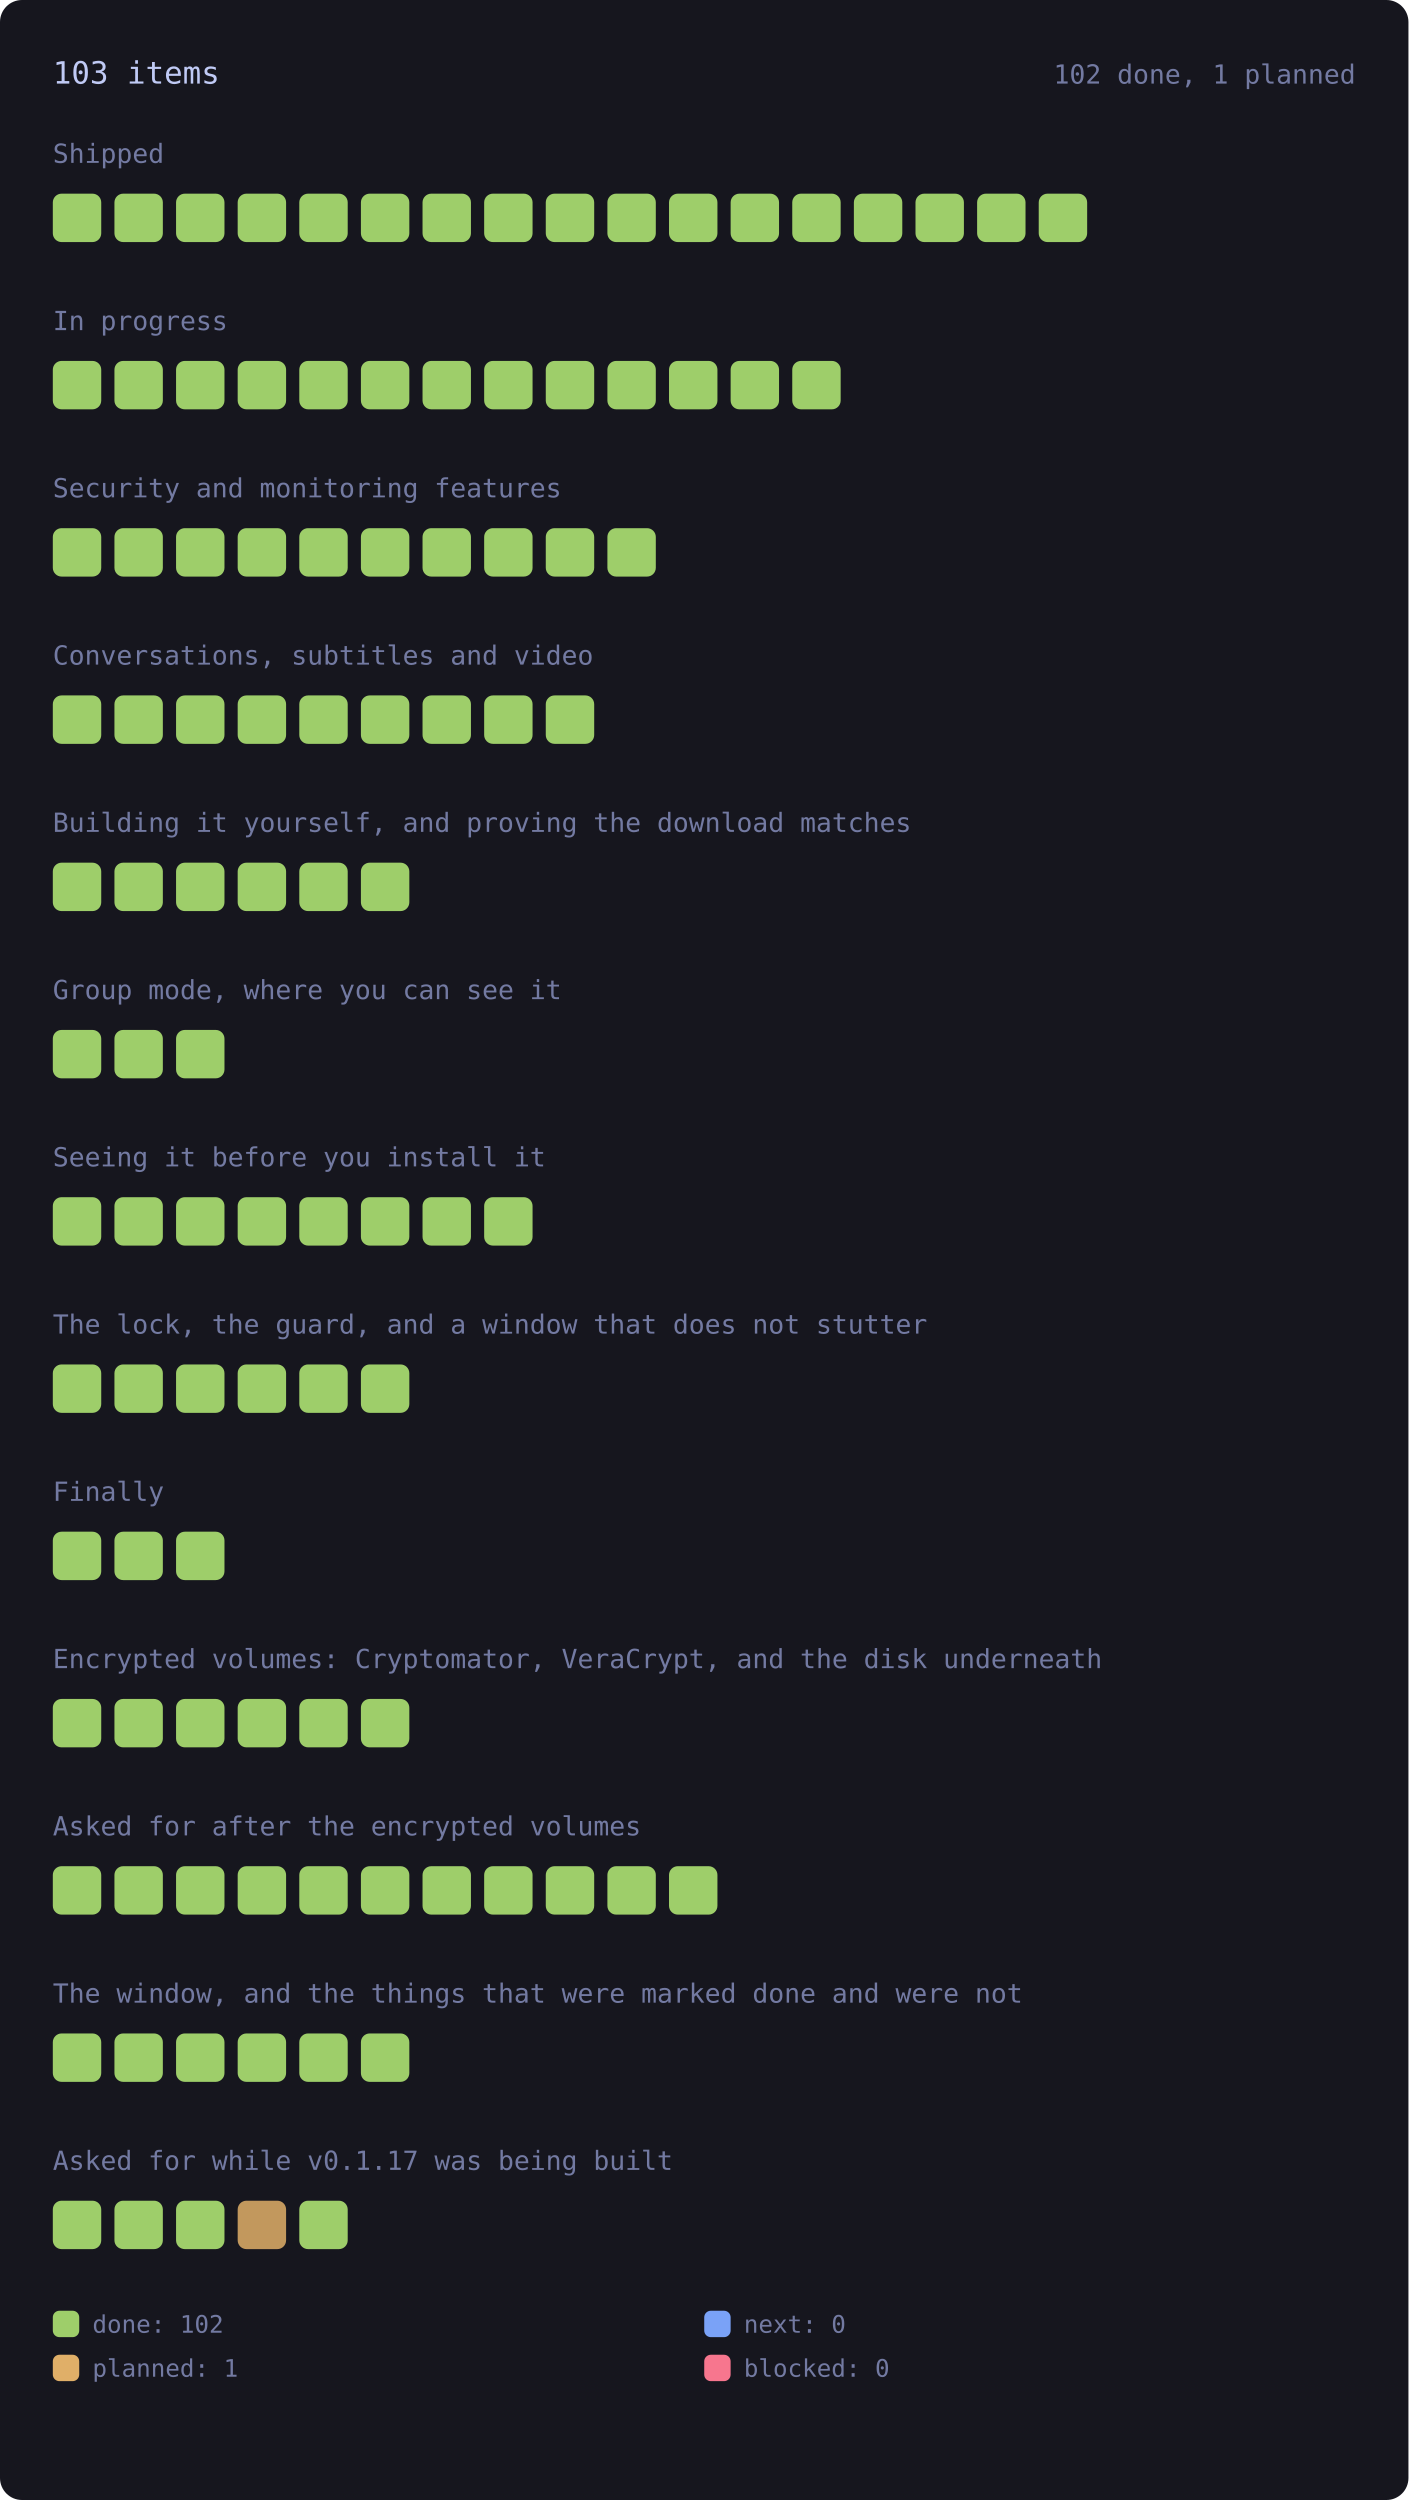
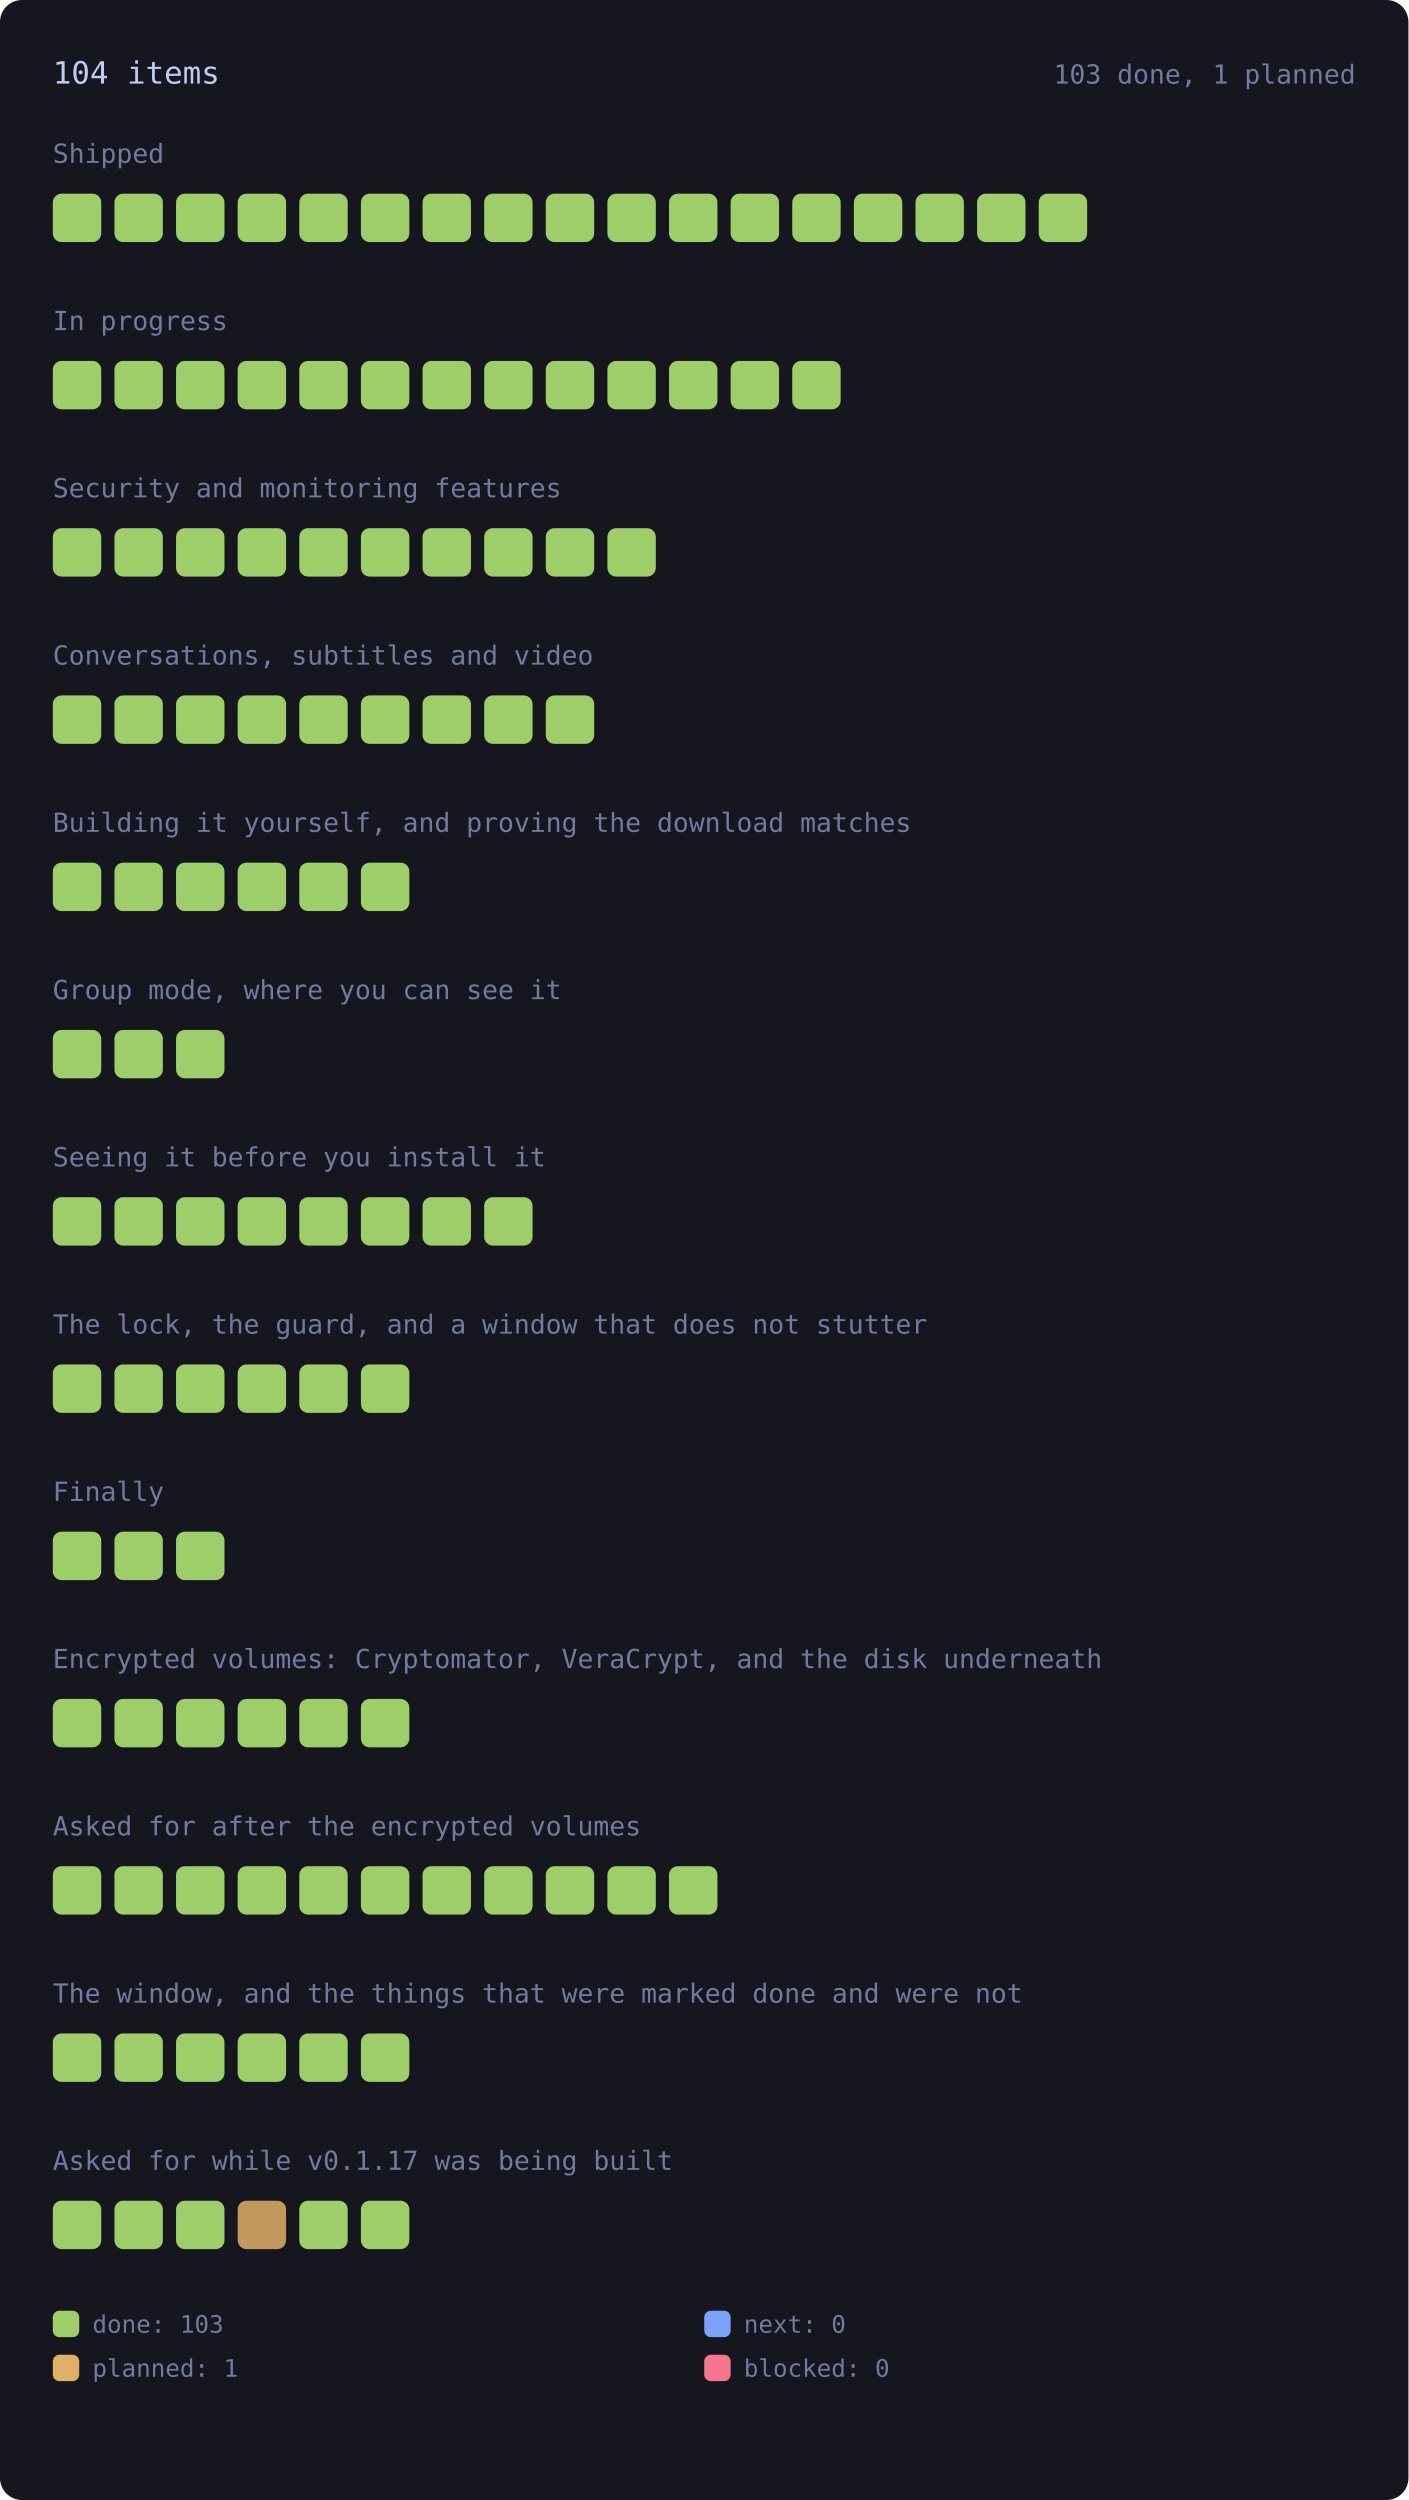
<svg xmlns="http://www.w3.org/2000/svg" viewBox="0 0 640 1136" width="640" height="1136" style="max-width:100%;height:auto" role="img" aria-label="every roadmap item, coloured by state">
  <style>.rm-square{transform-box:fill-box;transform-origin:center;animation:rm-in .45s cubic-bezier(.2,.8,.3,1) both;transition:filter .15s ease}.rm-square:hover{filter:brightness(1.35)}@keyframes rm-in{from{opacity:0;transform:scale(.4)}to{opacity:1;transform:none}}@media (prefers-reduced-motion:reduce){.rm-square{animation:none}}</style>
  <rect x="0" y="0" width="640" height="1136" rx="10" fill="var(--bg-inset, #16161e)" />
-   <text x="24.0" y="38.0" font-family="ui-monospace, SFMono-Regular, Menlo, Consolas, monospace" font-size="14" fill="var(--fg, #c0caf5)">103 items</text>
-   <text x="616.0" y="38.0" font-family="ui-monospace, SFMono-Regular, Menlo, Consolas, monospace" font-size="12" fill="var(--muted, #737aa2)" text-anchor="end">102 done, 1 planned</text>
+   <text x="24.0" y="38.0" font-family="ui-monospace, SFMono-Regular, Menlo, Consolas, monospace" font-size="14" fill="var(--fg, #c0caf5)">104 items</text>
+   <text x="616.0" y="38.0" font-family="ui-monospace, SFMono-Regular, Menlo, Consolas, monospace" font-size="12" fill="var(--muted, #737aa2)" text-anchor="end">103 done, 1 planned</text>
  <text x="24.0" y="74.0" font-family="ui-monospace, SFMono-Regular, Menlo, Consolas, monospace" font-size="12" fill="var(--muted, #737aa2)">Shipped</text>
  <g opacity="1">
    <rect class="rm-square" style="animation-delay:0ms" x="24.0" y="88.0" width="22.0" height="22.0" rx="4" fill="var(--ok, #9ece6a)" />
  </g>
  <g opacity="1">
    <rect class="rm-square" style="animation-delay:12ms" x="52.0" y="88.0" width="22.0" height="22.0" rx="4" fill="var(--ok, #9ece6a)" />
  </g>
  <g opacity="1">
    <rect class="rm-square" style="animation-delay:24ms" x="80.0" y="88.0" width="22.0" height="22.0" rx="4" fill="var(--ok, #9ece6a)" />
  </g>
  <g opacity="1">
    <rect class="rm-square" style="animation-delay:36ms" x="108.0" y="88.0" width="22.0" height="22.0" rx="4" fill="var(--ok, #9ece6a)" />
  </g>
  <g opacity="1">
    <rect class="rm-square" style="animation-delay:48ms" x="136.0" y="88.0" width="22.0" height="22.0" rx="4" fill="var(--ok, #9ece6a)" />
  </g>
  <g opacity="1">
    <rect class="rm-square" style="animation-delay:60ms" x="164.0" y="88.0" width="22.0" height="22.0" rx="4" fill="var(--ok, #9ece6a)" />
  </g>
  <g opacity="1">
    <rect class="rm-square" style="animation-delay:72ms" x="192.0" y="88.0" width="22.0" height="22.0" rx="4" fill="var(--ok, #9ece6a)" />
  </g>
  <g opacity="1">
    <rect class="rm-square" style="animation-delay:84ms" x="220.0" y="88.0" width="22.0" height="22.0" rx="4" fill="var(--ok, #9ece6a)" />
  </g>
  <g opacity="1">
    <rect class="rm-square" style="animation-delay:96ms" x="248.0" y="88.0" width="22.0" height="22.0" rx="4" fill="var(--ok, #9ece6a)" />
  </g>
  <g opacity="1">
    <rect class="rm-square" style="animation-delay:108ms" x="276.0" y="88.0" width="22.0" height="22.0" rx="4" fill="var(--ok, #9ece6a)" />
  </g>
  <g opacity="1">
    <rect class="rm-square" style="animation-delay:120ms" x="304.0" y="88.0" width="22.0" height="22.0" rx="4" fill="var(--ok, #9ece6a)" />
  </g>
  <g opacity="1">
    <rect class="rm-square" style="animation-delay:132ms" x="332.0" y="88.0" width="22.0" height="22.0" rx="4" fill="var(--ok, #9ece6a)" />
  </g>
  <g opacity="1">
    <rect class="rm-square" style="animation-delay:144ms" x="360.0" y="88.0" width="22.0" height="22.0" rx="4" fill="var(--ok, #9ece6a)" />
  </g>
  <g opacity="1">
    <rect class="rm-square" style="animation-delay:156ms" x="388.0" y="88.0" width="22.0" height="22.0" rx="4" fill="var(--ok, #9ece6a)" />
  </g>
  <g opacity="1">
    <rect class="rm-square" style="animation-delay:168ms" x="416.0" y="88.0" width="22.0" height="22.0" rx="4" fill="var(--ok, #9ece6a)" />
  </g>
  <g opacity="1">
    <rect class="rm-square" style="animation-delay:180ms" x="444.0" y="88.0" width="22.0" height="22.0" rx="4" fill="var(--ok, #9ece6a)" />
  </g>
  <g opacity="1">
    <rect class="rm-square" style="animation-delay:192ms" x="472.0" y="88.0" width="22.0" height="22.0" rx="4" fill="var(--ok, #9ece6a)" />
  </g>
  <text x="24.0" y="150.0" font-family="ui-monospace, SFMono-Regular, Menlo, Consolas, monospace" font-size="12" fill="var(--muted, #737aa2)">In progress</text>
  <g opacity="1">
    <rect class="rm-square" style="animation-delay:0ms" x="24.0" y="164.0" width="22.0" height="22.0" rx="4" fill="var(--ok, #9ece6a)" />
  </g>
  <g opacity="1">
    <rect class="rm-square" style="animation-delay:12ms" x="52.0" y="164.0" width="22.0" height="22.0" rx="4" fill="var(--ok, #9ece6a)" />
  </g>
  <g opacity="1">
    <rect class="rm-square" style="animation-delay:24ms" x="80.0" y="164.0" width="22.0" height="22.0" rx="4" fill="var(--ok, #9ece6a)" />
  </g>
  <g opacity="1">
    <rect class="rm-square" style="animation-delay:36ms" x="108.0" y="164.0" width="22.0" height="22.0" rx="4" fill="var(--ok, #9ece6a)" />
  </g>
  <g opacity="1">
    <rect class="rm-square" style="animation-delay:48ms" x="136.0" y="164.0" width="22.0" height="22.0" rx="4" fill="var(--ok, #9ece6a)" />
  </g>
  <g opacity="1">
    <rect class="rm-square" style="animation-delay:60ms" x="164.0" y="164.0" width="22.0" height="22.0" rx="4" fill="var(--ok, #9ece6a)" />
  </g>
  <g opacity="1">
    <rect class="rm-square" style="animation-delay:72ms" x="192.0" y="164.0" width="22.0" height="22.0" rx="4" fill="var(--ok, #9ece6a)" />
  </g>
  <g opacity="1">
    <rect class="rm-square" style="animation-delay:84ms" x="220.0" y="164.0" width="22.0" height="22.0" rx="4" fill="var(--ok, #9ece6a)" />
  </g>
  <g opacity="1">
    <rect class="rm-square" style="animation-delay:96ms" x="248.0" y="164.0" width="22.0" height="22.0" rx="4" fill="var(--ok, #9ece6a)" />
  </g>
  <g opacity="1">
    <rect class="rm-square" style="animation-delay:108ms" x="276.0" y="164.0" width="22.0" height="22.0" rx="4" fill="var(--ok, #9ece6a)" />
  </g>
  <g opacity="1">
    <rect class="rm-square" style="animation-delay:120ms" x="304.0" y="164.0" width="22.0" height="22.0" rx="4" fill="var(--ok, #9ece6a)" />
  </g>
  <g opacity="1">
    <rect class="rm-square" style="animation-delay:132ms" x="332.0" y="164.0" width="22.0" height="22.0" rx="4" fill="var(--ok, #9ece6a)" />
  </g>
  <g opacity="1">
    <rect class="rm-square" style="animation-delay:144ms" x="360.0" y="164.0" width="22.0" height="22.0" rx="4" fill="var(--ok, #9ece6a)" />
  </g>
  <text x="24.0" y="226.0" font-family="ui-monospace, SFMono-Regular, Menlo, Consolas, monospace" font-size="12" fill="var(--muted, #737aa2)">Security and monitoring features</text>
  <g opacity="1">
    <rect class="rm-square" style="animation-delay:0ms" x="24.0" y="240.0" width="22.0" height="22.0" rx="4" fill="var(--ok, #9ece6a)" />
  </g>
  <g opacity="1">
    <rect class="rm-square" style="animation-delay:12ms" x="52.0" y="240.0" width="22.0" height="22.0" rx="4" fill="var(--ok, #9ece6a)" />
  </g>
  <g opacity="1">
    <rect class="rm-square" style="animation-delay:24ms" x="80.0" y="240.0" width="22.0" height="22.0" rx="4" fill="var(--ok, #9ece6a)" />
  </g>
  <g opacity="1">
    <rect class="rm-square" style="animation-delay:36ms" x="108.0" y="240.0" width="22.0" height="22.0" rx="4" fill="var(--ok, #9ece6a)" />
  </g>
  <g opacity="1">
    <rect class="rm-square" style="animation-delay:48ms" x="136.0" y="240.0" width="22.0" height="22.0" rx="4" fill="var(--ok, #9ece6a)" />
  </g>
  <g opacity="1">
    <rect class="rm-square" style="animation-delay:60ms" x="164.0" y="240.0" width="22.0" height="22.0" rx="4" fill="var(--ok, #9ece6a)" />
  </g>
  <g opacity="1">
    <rect class="rm-square" style="animation-delay:72ms" x="192.0" y="240.0" width="22.0" height="22.0" rx="4" fill="var(--ok, #9ece6a)" />
  </g>
  <g opacity="1">
    <rect class="rm-square" style="animation-delay:84ms" x="220.0" y="240.0" width="22.0" height="22.0" rx="4" fill="var(--ok, #9ece6a)" />
  </g>
  <g opacity="1">
    <rect class="rm-square" style="animation-delay:96ms" x="248.0" y="240.0" width="22.0" height="22.0" rx="4" fill="var(--ok, #9ece6a)" />
  </g>
  <g opacity="1">
    <rect class="rm-square" style="animation-delay:108ms" x="276.0" y="240.0" width="22.0" height="22.0" rx="4" fill="var(--ok, #9ece6a)" />
  </g>
  <text x="24.0" y="302.0" font-family="ui-monospace, SFMono-Regular, Menlo, Consolas, monospace" font-size="12" fill="var(--muted, #737aa2)">Conversations, subtitles and video</text>
  <g opacity="1">
    <rect class="rm-square" style="animation-delay:0ms" x="24.0" y="316.0" width="22.0" height="22.0" rx="4" fill="var(--ok, #9ece6a)" />
  </g>
  <g opacity="1">
    <rect class="rm-square" style="animation-delay:12ms" x="52.0" y="316.0" width="22.0" height="22.0" rx="4" fill="var(--ok, #9ece6a)" />
  </g>
  <g opacity="1">
    <rect class="rm-square" style="animation-delay:24ms" x="80.0" y="316.0" width="22.0" height="22.0" rx="4" fill="var(--ok, #9ece6a)" />
  </g>
  <g opacity="1">
    <rect class="rm-square" style="animation-delay:36ms" x="108.0" y="316.0" width="22.0" height="22.0" rx="4" fill="var(--ok, #9ece6a)" />
  </g>
  <g opacity="1">
    <rect class="rm-square" style="animation-delay:48ms" x="136.0" y="316.0" width="22.0" height="22.0" rx="4" fill="var(--ok, #9ece6a)" />
  </g>
  <g opacity="1">
    <rect class="rm-square" style="animation-delay:60ms" x="164.0" y="316.0" width="22.0" height="22.0" rx="4" fill="var(--ok, #9ece6a)" />
  </g>
  <g opacity="1">
    <rect class="rm-square" style="animation-delay:72ms" x="192.0" y="316.0" width="22.0" height="22.0" rx="4" fill="var(--ok, #9ece6a)" />
  </g>
  <g opacity="1">
    <rect class="rm-square" style="animation-delay:84ms" x="220.0" y="316.0" width="22.0" height="22.0" rx="4" fill="var(--ok, #9ece6a)" />
  </g>
  <g opacity="1">
    <rect class="rm-square" style="animation-delay:96ms" x="248.0" y="316.0" width="22.0" height="22.0" rx="4" fill="var(--ok, #9ece6a)" />
  </g>
  <text x="24.0" y="378.0" font-family="ui-monospace, SFMono-Regular, Menlo, Consolas, monospace" font-size="12" fill="var(--muted, #737aa2)">Building it yourself, and proving the download matches</text>
  <g opacity="1">
    <rect class="rm-square" style="animation-delay:0ms" x="24.0" y="392.0" width="22.0" height="22.0" rx="4" fill="var(--ok, #9ece6a)" />
  </g>
  <g opacity="1">
    <rect class="rm-square" style="animation-delay:12ms" x="52.0" y="392.0" width="22.0" height="22.0" rx="4" fill="var(--ok, #9ece6a)" />
  </g>
  <g opacity="1">
    <rect class="rm-square" style="animation-delay:24ms" x="80.0" y="392.0" width="22.0" height="22.0" rx="4" fill="var(--ok, #9ece6a)" />
  </g>
  <g opacity="1">
    <rect class="rm-square" style="animation-delay:36ms" x="108.0" y="392.0" width="22.0" height="22.0" rx="4" fill="var(--ok, #9ece6a)" />
  </g>
  <g opacity="1">
    <rect class="rm-square" style="animation-delay:48ms" x="136.0" y="392.0" width="22.0" height="22.0" rx="4" fill="var(--ok, #9ece6a)" />
  </g>
  <g opacity="1">
    <rect class="rm-square" style="animation-delay:60ms" x="164.0" y="392.0" width="22.0" height="22.0" rx="4" fill="var(--ok, #9ece6a)" />
  </g>
  <text x="24.0" y="454.0" font-family="ui-monospace, SFMono-Regular, Menlo, Consolas, monospace" font-size="12" fill="var(--muted, #737aa2)">Group mode, where you can see it</text>
  <g opacity="1">
    <rect class="rm-square" style="animation-delay:0ms" x="24.0" y="468.0" width="22.0" height="22.0" rx="4" fill="var(--ok, #9ece6a)" />
  </g>
  <g opacity="1">
    <rect class="rm-square" style="animation-delay:12ms" x="52.0" y="468.0" width="22.0" height="22.0" rx="4" fill="var(--ok, #9ece6a)" />
  </g>
  <g opacity="1">
    <rect class="rm-square" style="animation-delay:24ms" x="80.0" y="468.0" width="22.0" height="22.0" rx="4" fill="var(--ok, #9ece6a)" />
  </g>
  <text x="24.0" y="530.0" font-family="ui-monospace, SFMono-Regular, Menlo, Consolas, monospace" font-size="12" fill="var(--muted, #737aa2)">Seeing it before you install it</text>
  <g opacity="1">
    <rect class="rm-square" style="animation-delay:0ms" x="24.0" y="544.0" width="22.0" height="22.0" rx="4" fill="var(--ok, #9ece6a)" />
  </g>
  <g opacity="1">
    <rect class="rm-square" style="animation-delay:12ms" x="52.0" y="544.0" width="22.0" height="22.0" rx="4" fill="var(--ok, #9ece6a)" />
  </g>
  <g opacity="1">
    <rect class="rm-square" style="animation-delay:24ms" x="80.0" y="544.0" width="22.0" height="22.0" rx="4" fill="var(--ok, #9ece6a)" />
  </g>
  <g opacity="1">
    <rect class="rm-square" style="animation-delay:36ms" x="108.0" y="544.0" width="22.0" height="22.0" rx="4" fill="var(--ok, #9ece6a)" />
  </g>
  <g opacity="1">
    <rect class="rm-square" style="animation-delay:48ms" x="136.0" y="544.0" width="22.0" height="22.0" rx="4" fill="var(--ok, #9ece6a)" />
  </g>
  <g opacity="1">
    <rect class="rm-square" style="animation-delay:60ms" x="164.0" y="544.0" width="22.0" height="22.0" rx="4" fill="var(--ok, #9ece6a)" />
  </g>
  <g opacity="1">
    <rect class="rm-square" style="animation-delay:72ms" x="192.0" y="544.0" width="22.0" height="22.0" rx="4" fill="var(--ok, #9ece6a)" />
  </g>
  <g opacity="1">
    <rect class="rm-square" style="animation-delay:84ms" x="220.0" y="544.0" width="22.0" height="22.0" rx="4" fill="var(--ok, #9ece6a)" />
  </g>
  <text x="24.0" y="606.0" font-family="ui-monospace, SFMono-Regular, Menlo, Consolas, monospace" font-size="12" fill="var(--muted, #737aa2)">The lock, the guard, and a window that does not stutter</text>
  <g opacity="1">
    <rect class="rm-square" style="animation-delay:0ms" x="24.0" y="620.0" width="22.0" height="22.0" rx="4" fill="var(--ok, #9ece6a)" />
  </g>
  <g opacity="1">
    <rect class="rm-square" style="animation-delay:12ms" x="52.0" y="620.0" width="22.0" height="22.0" rx="4" fill="var(--ok, #9ece6a)" />
  </g>
  <g opacity="1">
    <rect class="rm-square" style="animation-delay:24ms" x="80.0" y="620.0" width="22.0" height="22.0" rx="4" fill="var(--ok, #9ece6a)" />
  </g>
  <g opacity="1">
    <rect class="rm-square" style="animation-delay:36ms" x="108.0" y="620.0" width="22.0" height="22.0" rx="4" fill="var(--ok, #9ece6a)" />
  </g>
  <g opacity="1">
    <rect class="rm-square" style="animation-delay:48ms" x="136.0" y="620.0" width="22.0" height="22.0" rx="4" fill="var(--ok, #9ece6a)" />
  </g>
  <g opacity="1">
    <rect class="rm-square" style="animation-delay:60ms" x="164.0" y="620.0" width="22.0" height="22.0" rx="4" fill="var(--ok, #9ece6a)" />
  </g>
  <text x="24.0" y="682.0" font-family="ui-monospace, SFMono-Regular, Menlo, Consolas, monospace" font-size="12" fill="var(--muted, #737aa2)">Finally</text>
  <g opacity="1">
    <rect class="rm-square" style="animation-delay:0ms" x="24.0" y="696.0" width="22.0" height="22.0" rx="4" fill="var(--ok, #9ece6a)" />
  </g>
  <g opacity="1">
    <rect class="rm-square" style="animation-delay:12ms" x="52.0" y="696.0" width="22.0" height="22.0" rx="4" fill="var(--ok, #9ece6a)" />
  </g>
  <g opacity="1">
    <rect class="rm-square" style="animation-delay:24ms" x="80.0" y="696.0" width="22.0" height="22.0" rx="4" fill="var(--ok, #9ece6a)" />
  </g>
  <text x="24.0" y="758.0" font-family="ui-monospace, SFMono-Regular, Menlo, Consolas, monospace" font-size="12" fill="var(--muted, #737aa2)">Encrypted volumes: Cryptomator, VeraCrypt, and the disk underneath</text>
  <g opacity="1">
    <rect class="rm-square" style="animation-delay:0ms" x="24.0" y="772.0" width="22.0" height="22.0" rx="4" fill="var(--ok, #9ece6a)" />
  </g>
  <g opacity="1">
    <rect class="rm-square" style="animation-delay:12ms" x="52.0" y="772.0" width="22.0" height="22.0" rx="4" fill="var(--ok, #9ece6a)" />
  </g>
  <g opacity="1">
    <rect class="rm-square" style="animation-delay:24ms" x="80.0" y="772.0" width="22.0" height="22.0" rx="4" fill="var(--ok, #9ece6a)" />
  </g>
  <g opacity="1">
    <rect class="rm-square" style="animation-delay:36ms" x="108.0" y="772.0" width="22.0" height="22.0" rx="4" fill="var(--ok, #9ece6a)" />
  </g>
  <g opacity="1">
    <rect class="rm-square" style="animation-delay:48ms" x="136.0" y="772.0" width="22.0" height="22.0" rx="4" fill="var(--ok, #9ece6a)" />
  </g>
  <g opacity="1">
    <rect class="rm-square" style="animation-delay:60ms" x="164.0" y="772.0" width="22.0" height="22.0" rx="4" fill="var(--ok, #9ece6a)" />
  </g>
  <text x="24.0" y="834.0" font-family="ui-monospace, SFMono-Regular, Menlo, Consolas, monospace" font-size="12" fill="var(--muted, #737aa2)">Asked for after the encrypted volumes</text>
  <g opacity="1">
    <rect class="rm-square" style="animation-delay:0ms" x="24.0" y="848.0" width="22.0" height="22.0" rx="4" fill="var(--ok, #9ece6a)" />
  </g>
  <g opacity="1">
    <rect class="rm-square" style="animation-delay:12ms" x="52.0" y="848.0" width="22.0" height="22.0" rx="4" fill="var(--ok, #9ece6a)" />
  </g>
  <g opacity="1">
    <rect class="rm-square" style="animation-delay:24ms" x="80.0" y="848.0" width="22.0" height="22.0" rx="4" fill="var(--ok, #9ece6a)" />
  </g>
  <g opacity="1">
    <rect class="rm-square" style="animation-delay:36ms" x="108.0" y="848.0" width="22.0" height="22.0" rx="4" fill="var(--ok, #9ece6a)" />
  </g>
  <g opacity="1">
    <rect class="rm-square" style="animation-delay:48ms" x="136.0" y="848.0" width="22.0" height="22.0" rx="4" fill="var(--ok, #9ece6a)" />
  </g>
  <g opacity="1">
    <rect class="rm-square" style="animation-delay:60ms" x="164.0" y="848.0" width="22.0" height="22.0" rx="4" fill="var(--ok, #9ece6a)" />
  </g>
  <g opacity="1">
    <rect class="rm-square" style="animation-delay:72ms" x="192.0" y="848.0" width="22.0" height="22.0" rx="4" fill="var(--ok, #9ece6a)" />
  </g>
  <g opacity="1">
    <rect class="rm-square" style="animation-delay:84ms" x="220.0" y="848.0" width="22.0" height="22.0" rx="4" fill="var(--ok, #9ece6a)" />
  </g>
  <g opacity="1">
    <rect class="rm-square" style="animation-delay:96ms" x="248.0" y="848.0" width="22.0" height="22.0" rx="4" fill="var(--ok, #9ece6a)" />
  </g>
  <g opacity="1">
    <rect class="rm-square" style="animation-delay:108ms" x="276.0" y="848.0" width="22.0" height="22.0" rx="4" fill="var(--ok, #9ece6a)" />
  </g>
  <g opacity="1">
    <rect class="rm-square" style="animation-delay:120ms" x="304.0" y="848.0" width="22.0" height="22.0" rx="4" fill="var(--ok, #9ece6a)" />
  </g>
  <text x="24.0" y="910.0" font-family="ui-monospace, SFMono-Regular, Menlo, Consolas, monospace" font-size="12" fill="var(--muted, #737aa2)">The window, and the things that were marked done and were not</text>
  <g opacity="1">
    <rect class="rm-square" style="animation-delay:0ms" x="24.0" y="924.0" width="22.0" height="22.0" rx="4" fill="var(--ok, #9ece6a)" />
  </g>
  <g opacity="1">
    <rect class="rm-square" style="animation-delay:12ms" x="52.0" y="924.0" width="22.0" height="22.0" rx="4" fill="var(--ok, #9ece6a)" />
  </g>
  <g opacity="1">
    <rect class="rm-square" style="animation-delay:24ms" x="80.0" y="924.0" width="22.0" height="22.0" rx="4" fill="var(--ok, #9ece6a)" />
  </g>
  <g opacity="1">
    <rect class="rm-square" style="animation-delay:36ms" x="108.0" y="924.0" width="22.0" height="22.0" rx="4" fill="var(--ok, #9ece6a)" />
  </g>
  <g opacity="1">
    <rect class="rm-square" style="animation-delay:48ms" x="136.0" y="924.0" width="22.0" height="22.0" rx="4" fill="var(--ok, #9ece6a)" />
  </g>
  <g opacity="1">
    <rect class="rm-square" style="animation-delay:60ms" x="164.0" y="924.0" width="22.0" height="22.0" rx="4" fill="var(--ok, #9ece6a)" />
  </g>
  <text x="24.0" y="986.0" font-family="ui-monospace, SFMono-Regular, Menlo, Consolas, monospace" font-size="12" fill="var(--muted, #737aa2)">Asked for while v0.1.17 was being built</text>
  <g opacity="1">
    <rect class="rm-square" style="animation-delay:0ms" x="24.0" y="1000.0" width="22.0" height="22.0" rx="4" fill="var(--ok, #9ece6a)" />
  </g>
  <g opacity="1">
    <rect class="rm-square" style="animation-delay:12ms" x="52.0" y="1000.0" width="22.0" height="22.0" rx="4" fill="var(--ok, #9ece6a)" />
  </g>
  <g opacity="1">
    <rect class="rm-square" style="animation-delay:24ms" x="80.0" y="1000.0" width="22.0" height="22.0" rx="4" fill="var(--ok, #9ece6a)" />
  </g>
  <g opacity="0.85">
    <rect class="rm-square" style="animation-delay:36ms" x="108.0" y="1000.0" width="22.0" height="22.0" rx="4" fill="var(--warn, #e0af68)" />
  </g>
  <g opacity="1">
    <rect class="rm-square" style="animation-delay:48ms" x="136.0" y="1000.0" width="22.0" height="22.0" rx="4" fill="var(--ok, #9ece6a)" />
  </g>
+   <g opacity="1">
+     <rect class="rm-square" style="animation-delay:60ms" x="164.0" y="1000.0" width="22.0" height="22.0" rx="4" fill="var(--ok, #9ece6a)" />
+   </g>
  <rect x="24.0" y="1050.0" width="12" height="12" rx="3" fill="var(--ok, #9ece6a)" />
-   <text x="42.0" y="1060.0" font-family="ui-monospace, SFMono-Regular, Menlo, Consolas, monospace" font-size="11" fill="var(--muted, #737aa2)">done: 102</text>
+   <text x="42.0" y="1060.0" font-family="ui-monospace, SFMono-Regular, Menlo, Consolas, monospace" font-size="11" fill="var(--muted, #737aa2)">done: 103</text>
  <rect x="320.0" y="1050.0" width="12" height="12" rx="3" fill="var(--accent, #7aa2f7)" />
  <text x="338.0" y="1060.0" font-family="ui-monospace, SFMono-Regular, Menlo, Consolas, monospace" font-size="11" fill="var(--muted, #737aa2)">next: 0</text>
  <rect x="24.0" y="1070.0" width="12" height="12" rx="3" fill="var(--warn, #e0af68)" />
  <text x="42.0" y="1080.0" font-family="ui-monospace, SFMono-Regular, Menlo, Consolas, monospace" font-size="11" fill="var(--muted, #737aa2)">planned: 1</text>
  <rect x="320.0" y="1070.0" width="12" height="12" rx="3" fill="var(--err, #f7768e)" />
  <text x="338.0" y="1080.0" font-family="ui-monospace, SFMono-Regular, Menlo, Consolas, monospace" font-size="11" fill="var(--muted, #737aa2)">blocked: 0</text>
</svg>
